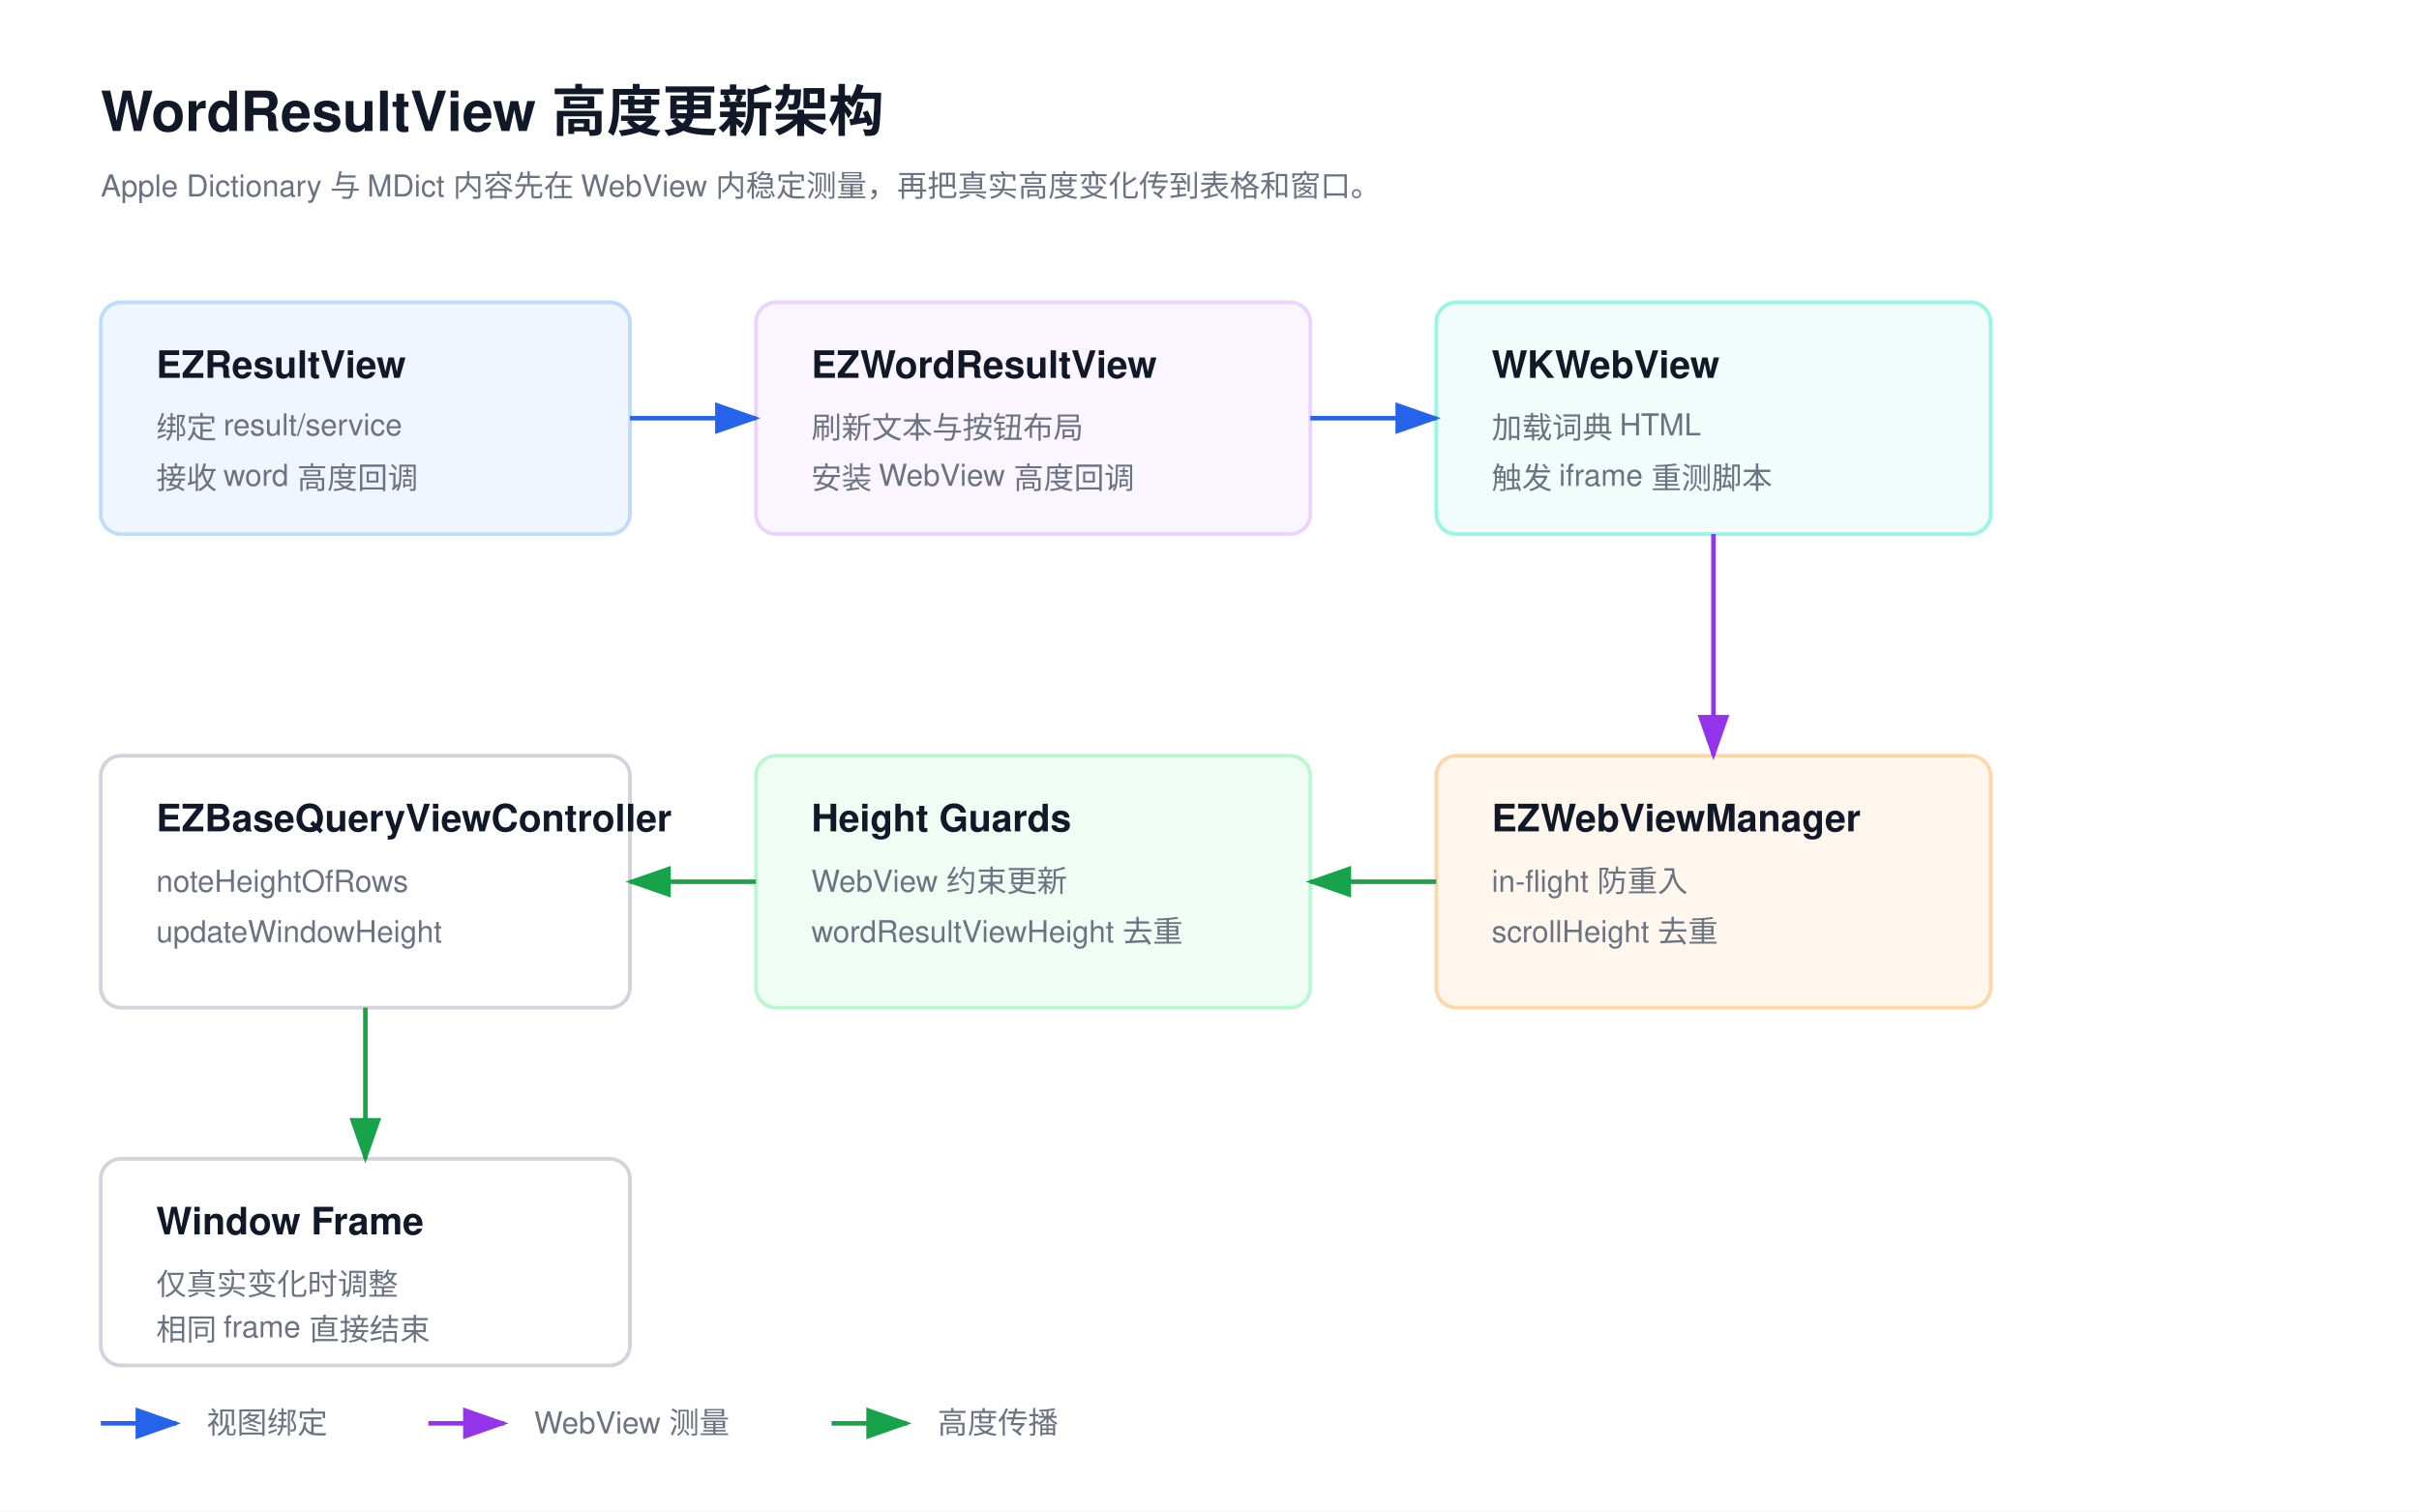
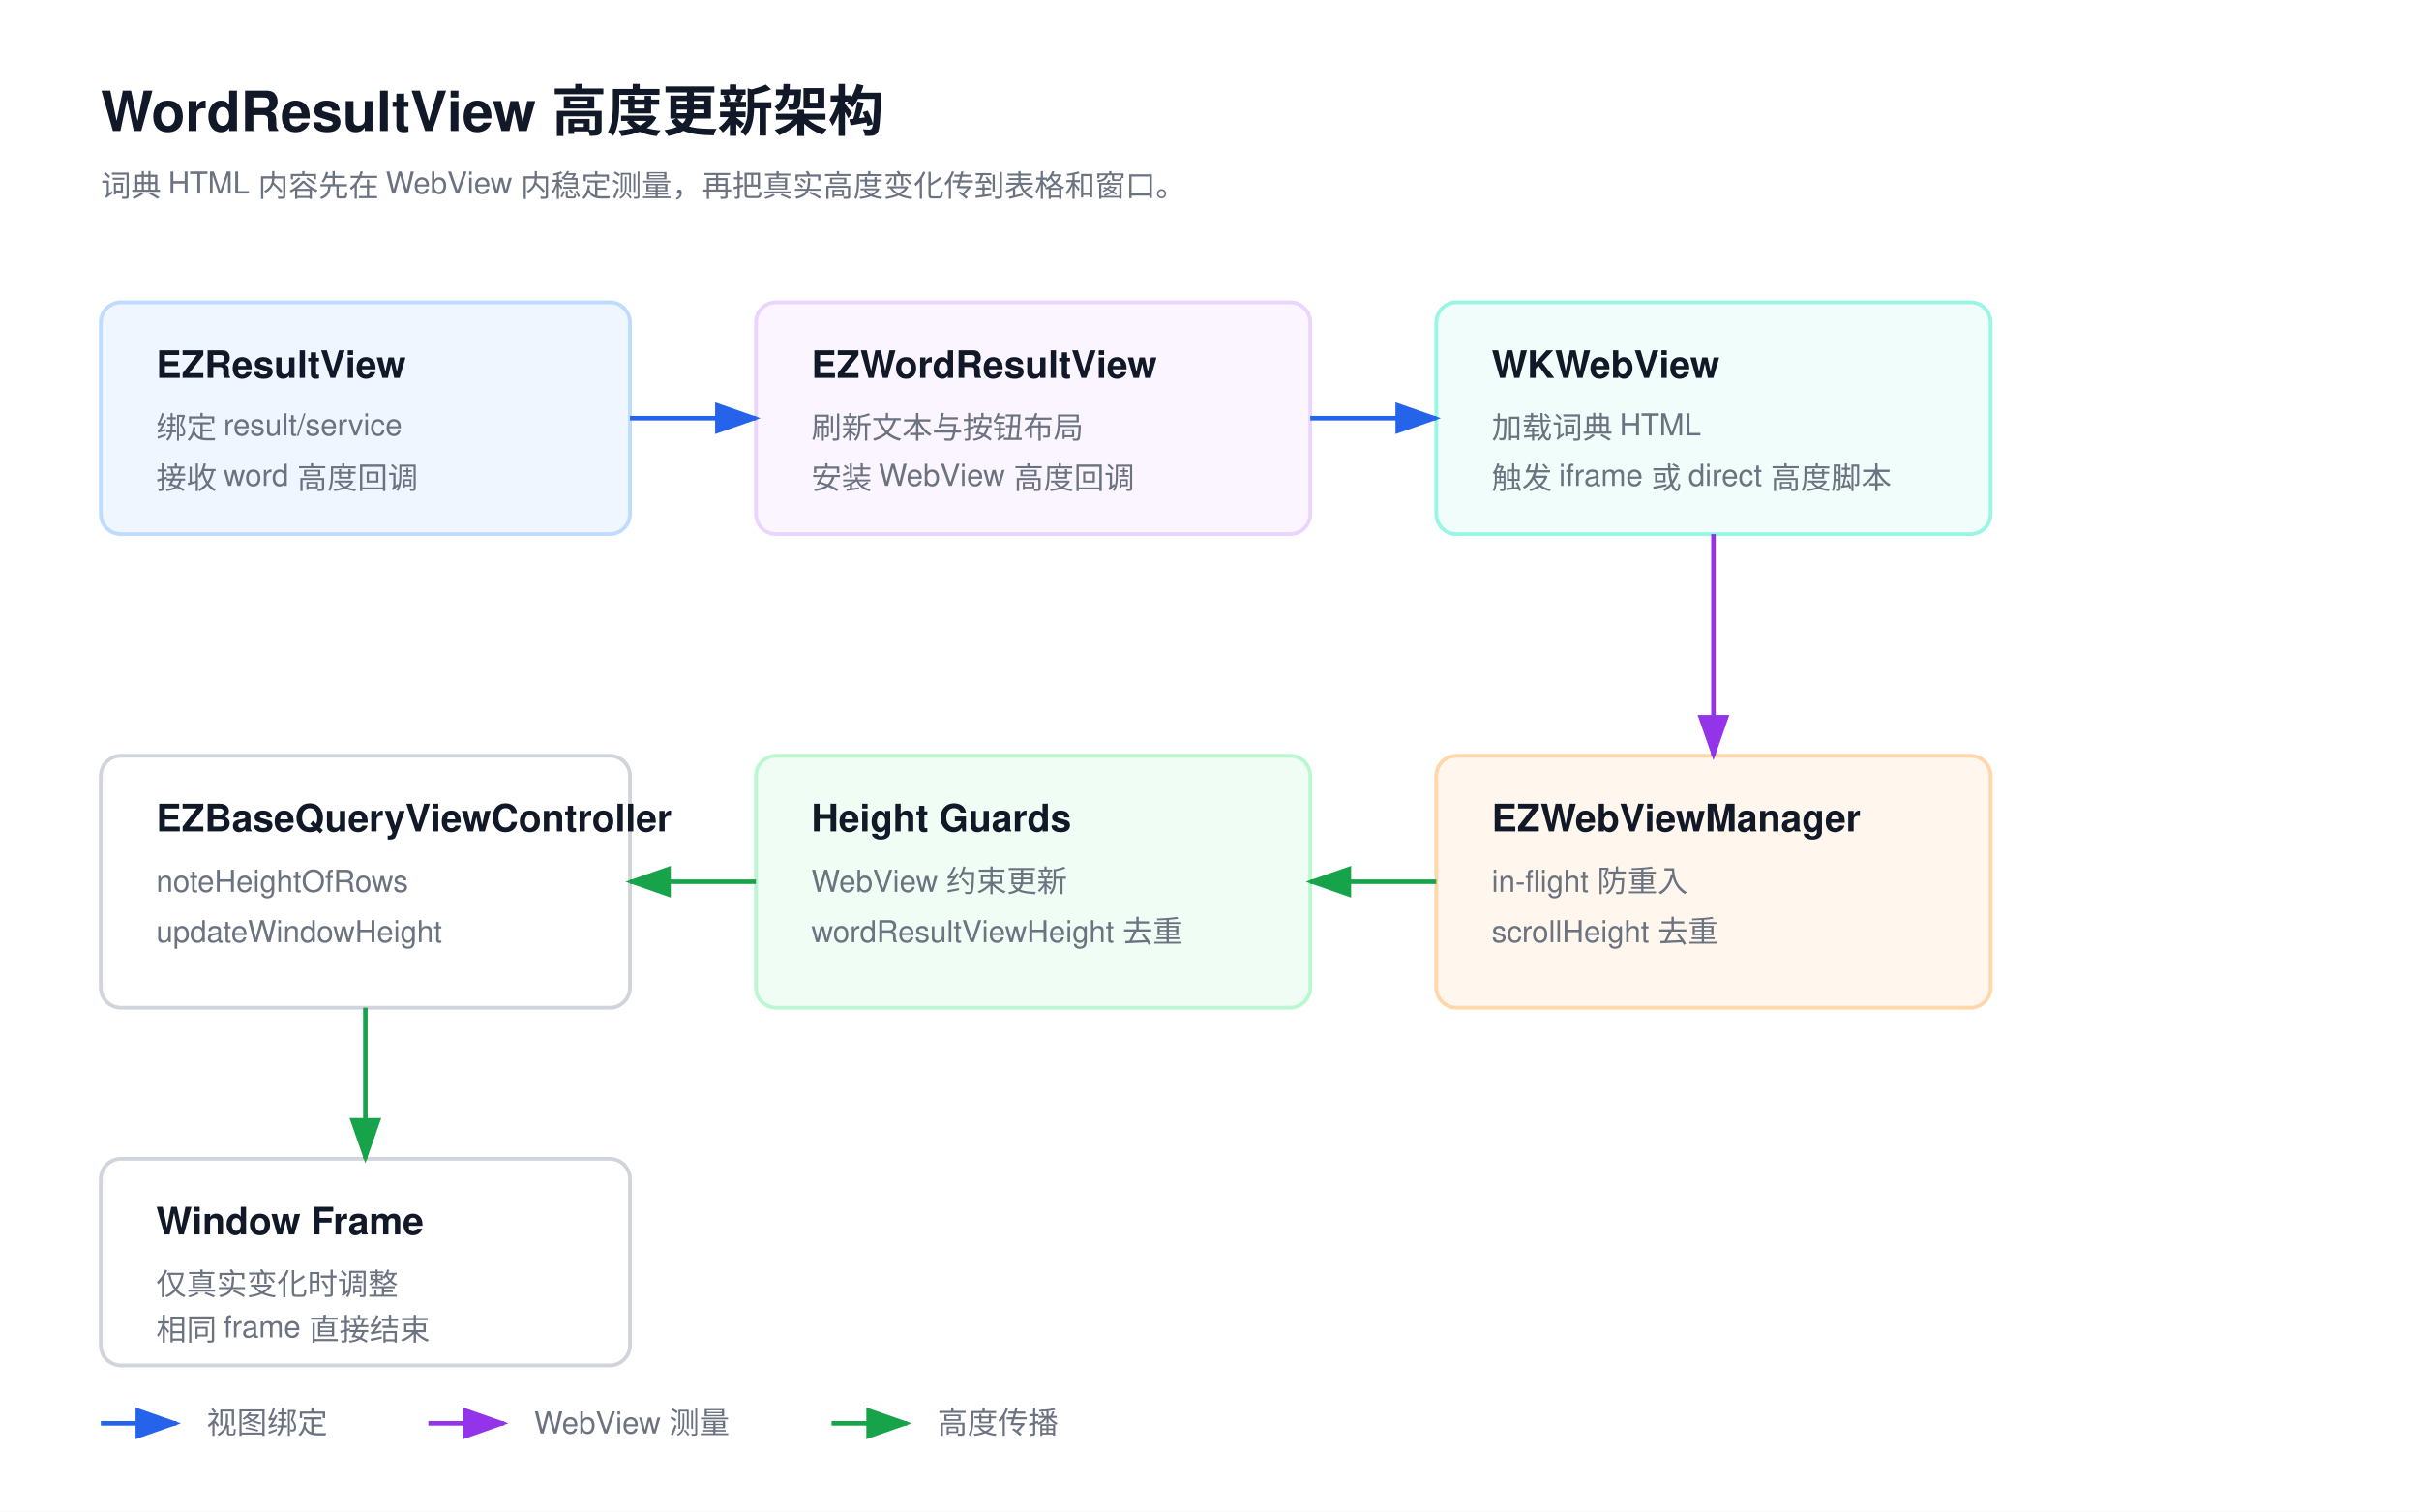
<svg xmlns="http://www.w3.org/2000/svg" viewBox="0 0 960 600" width="960" height="600">
  <style>
    text {
      font-family: "Helvetica Neue", Helvetica, Arial, "PingFang SC", "Microsoft YaHei", sans-serif;
      fill: #111827;
    }
    .title { font-size: 22px; font-weight: 600; }
    .node-title { font-size: 15px; font-weight: 600; }
    .node-text { font-size: 12px; fill: #6b7280; }
  </style>
  <defs>
    <marker id="arrow-blue" markerWidth="10" markerHeight="7" refX="9" refY="3.5" orient="auto">
      <polygon points="0 0, 10 3.5, 0 7" fill="#2563eb" />
    </marker>
    <marker id="arrow-green" markerWidth="10" markerHeight="7" refX="9" refY="3.5" orient="auto">
      <polygon points="0 0, 10 3.5, 0 7" fill="#16a34a" />
    </marker>
    <marker id="arrow-purple" markerWidth="10" markerHeight="7" refX="9" refY="3.5" orient="auto">
      <polygon points="0 0, 10 3.5, 0 7" fill="#9333ea" />
    </marker>
  </defs>
  <rect width="960" height="600" fill="#ffffff" />
  <text x="40" y="52" class="title">WordResultView 高度更新架构</text>
-   <text x="40" y="78" class="node-text">Apple Dictionary 与 MDict 内容先在 WebView 内稳定测量，再把真实高度变化传到表格和窗口。</text>
+   <text x="40" y="78" class="node-text">词典 HTML 内容先在 WebView 内稳定测量，再把真实高度变化传到表格和窗口。</text>
  <rect x="40" y="120" width="210" height="92" rx="8" fill="#eff6ff" stroke="#bfdbfe" stroke-width="1.5" />
  <text x="62" y="150" class="node-title">EZResultView</text>
  <text x="62" y="174" class="node-text">绑定 result/service</text>
  <text x="62" y="194" class="node-text">接收 word 高度回调</text>
  <rect x="300" y="120" width="220" height="92" rx="8" fill="#faf5ff" stroke="#e9d5ff" stroke-width="1.5" />
  <text x="322" y="150" class="node-title">EZWordResultView</text>
  <text x="322" y="174" class="node-text">刷新文本与按钮布局</text>
  <text x="322" y="194" class="node-text">安装 WebView 高度回调</text>
  <rect x="570" y="120" width="220" height="92" rx="8" fill="#f0fdfa" stroke="#99f6e4" stroke-width="1.5" />
  <text x="592" y="150" class="node-title">WKWebView</text>
  <text x="592" y="174" class="node-text">加载词典 HTML</text>
-   <text x="592" y="194" class="node-text">触发 iframe 重测脚本</text>
+   <text x="592" y="194" class="node-text">触发 iframe 或 direct 高度脚本</text>
  <rect x="570" y="300" width="220" height="100" rx="8" fill="#fff7ed" stroke="#fed7aa" stroke-width="1.5" />
  <text x="592" y="330" class="node-title">EZWebViewManager</text>
  <text x="592" y="354" class="node-text">in-flight 防重入</text>
  <text x="592" y="374" class="node-text">scrollHeight 去重</text>
  <rect x="300" y="300" width="220" height="100" rx="8" fill="#f0fdf4" stroke="#bbf7d0" stroke-width="1.5" />
  <text x="322" y="330" class="node-title">Height Guards</text>
  <text x="322" y="354" class="node-text">WebView 约束更新</text>
  <text x="322" y="374" class="node-text">wordResultViewHeight 去重</text>
  <rect x="40" y="300" width="210" height="100" rx="8" fill="#ffffff" stroke="#d1d5db" stroke-width="1.5" />
  <text x="62" y="330" class="node-title">EZBaseQueryViewController</text>
  <text x="62" y="354" class="node-text">noteHeightOfRows</text>
  <text x="62" y="374" class="node-text">updateWindowHeight</text>
  <rect x="40" y="460" width="210" height="82" rx="8" fill="#ffffff" stroke="#d1d5db" stroke-width="1.5" />
  <text x="62" y="490" class="node-title">Window Frame</text>
  <text x="62" y="514" class="node-text">仅真实变化时调整</text>
  <text x="62" y="532" class="node-text">相同 frame 直接结束</text>
  <line x1="250" y1="166" x2="300" y2="166" stroke="#2563eb" stroke-width="1.8" marker-end="url(#arrow-blue)" />
  <line x1="520" y1="166" x2="570" y2="166" stroke="#2563eb" stroke-width="1.8" marker-end="url(#arrow-blue)" />
  <line x1="680" y1="212" x2="680" y2="300" stroke="#9333ea" stroke-width="1.8" marker-end="url(#arrow-purple)" />
  <line x1="570" y1="350" x2="520" y2="350" stroke="#16a34a" stroke-width="1.8" marker-end="url(#arrow-green)" />
  <line x1="300" y1="350" x2="250" y2="350" stroke="#16a34a" stroke-width="1.8" marker-end="url(#arrow-green)" />
  <line x1="145" y1="400" x2="145" y2="460" stroke="#16a34a" stroke-width="1.8" marker-end="url(#arrow-green)" />
  <g transform="translate(40 565)">
    <line x1="0" y1="0" x2="30" y2="0" stroke="#2563eb" stroke-width="1.8" marker-end="url(#arrow-blue)" />
    <text x="42" y="4" class="node-text">视图绑定</text>
    <line x1="130" y1="0" x2="160" y2="0" stroke="#9333ea" stroke-width="1.8" marker-end="url(#arrow-purple)" />
    <text x="172" y="4" class="node-text">WebView 测量</text>
    <line x1="290" y1="0" x2="320" y2="0" stroke="#16a34a" stroke-width="1.8" marker-end="url(#arrow-green)" />
    <text x="332" y="4" class="node-text">高度传播</text>
  </g>
</svg>
